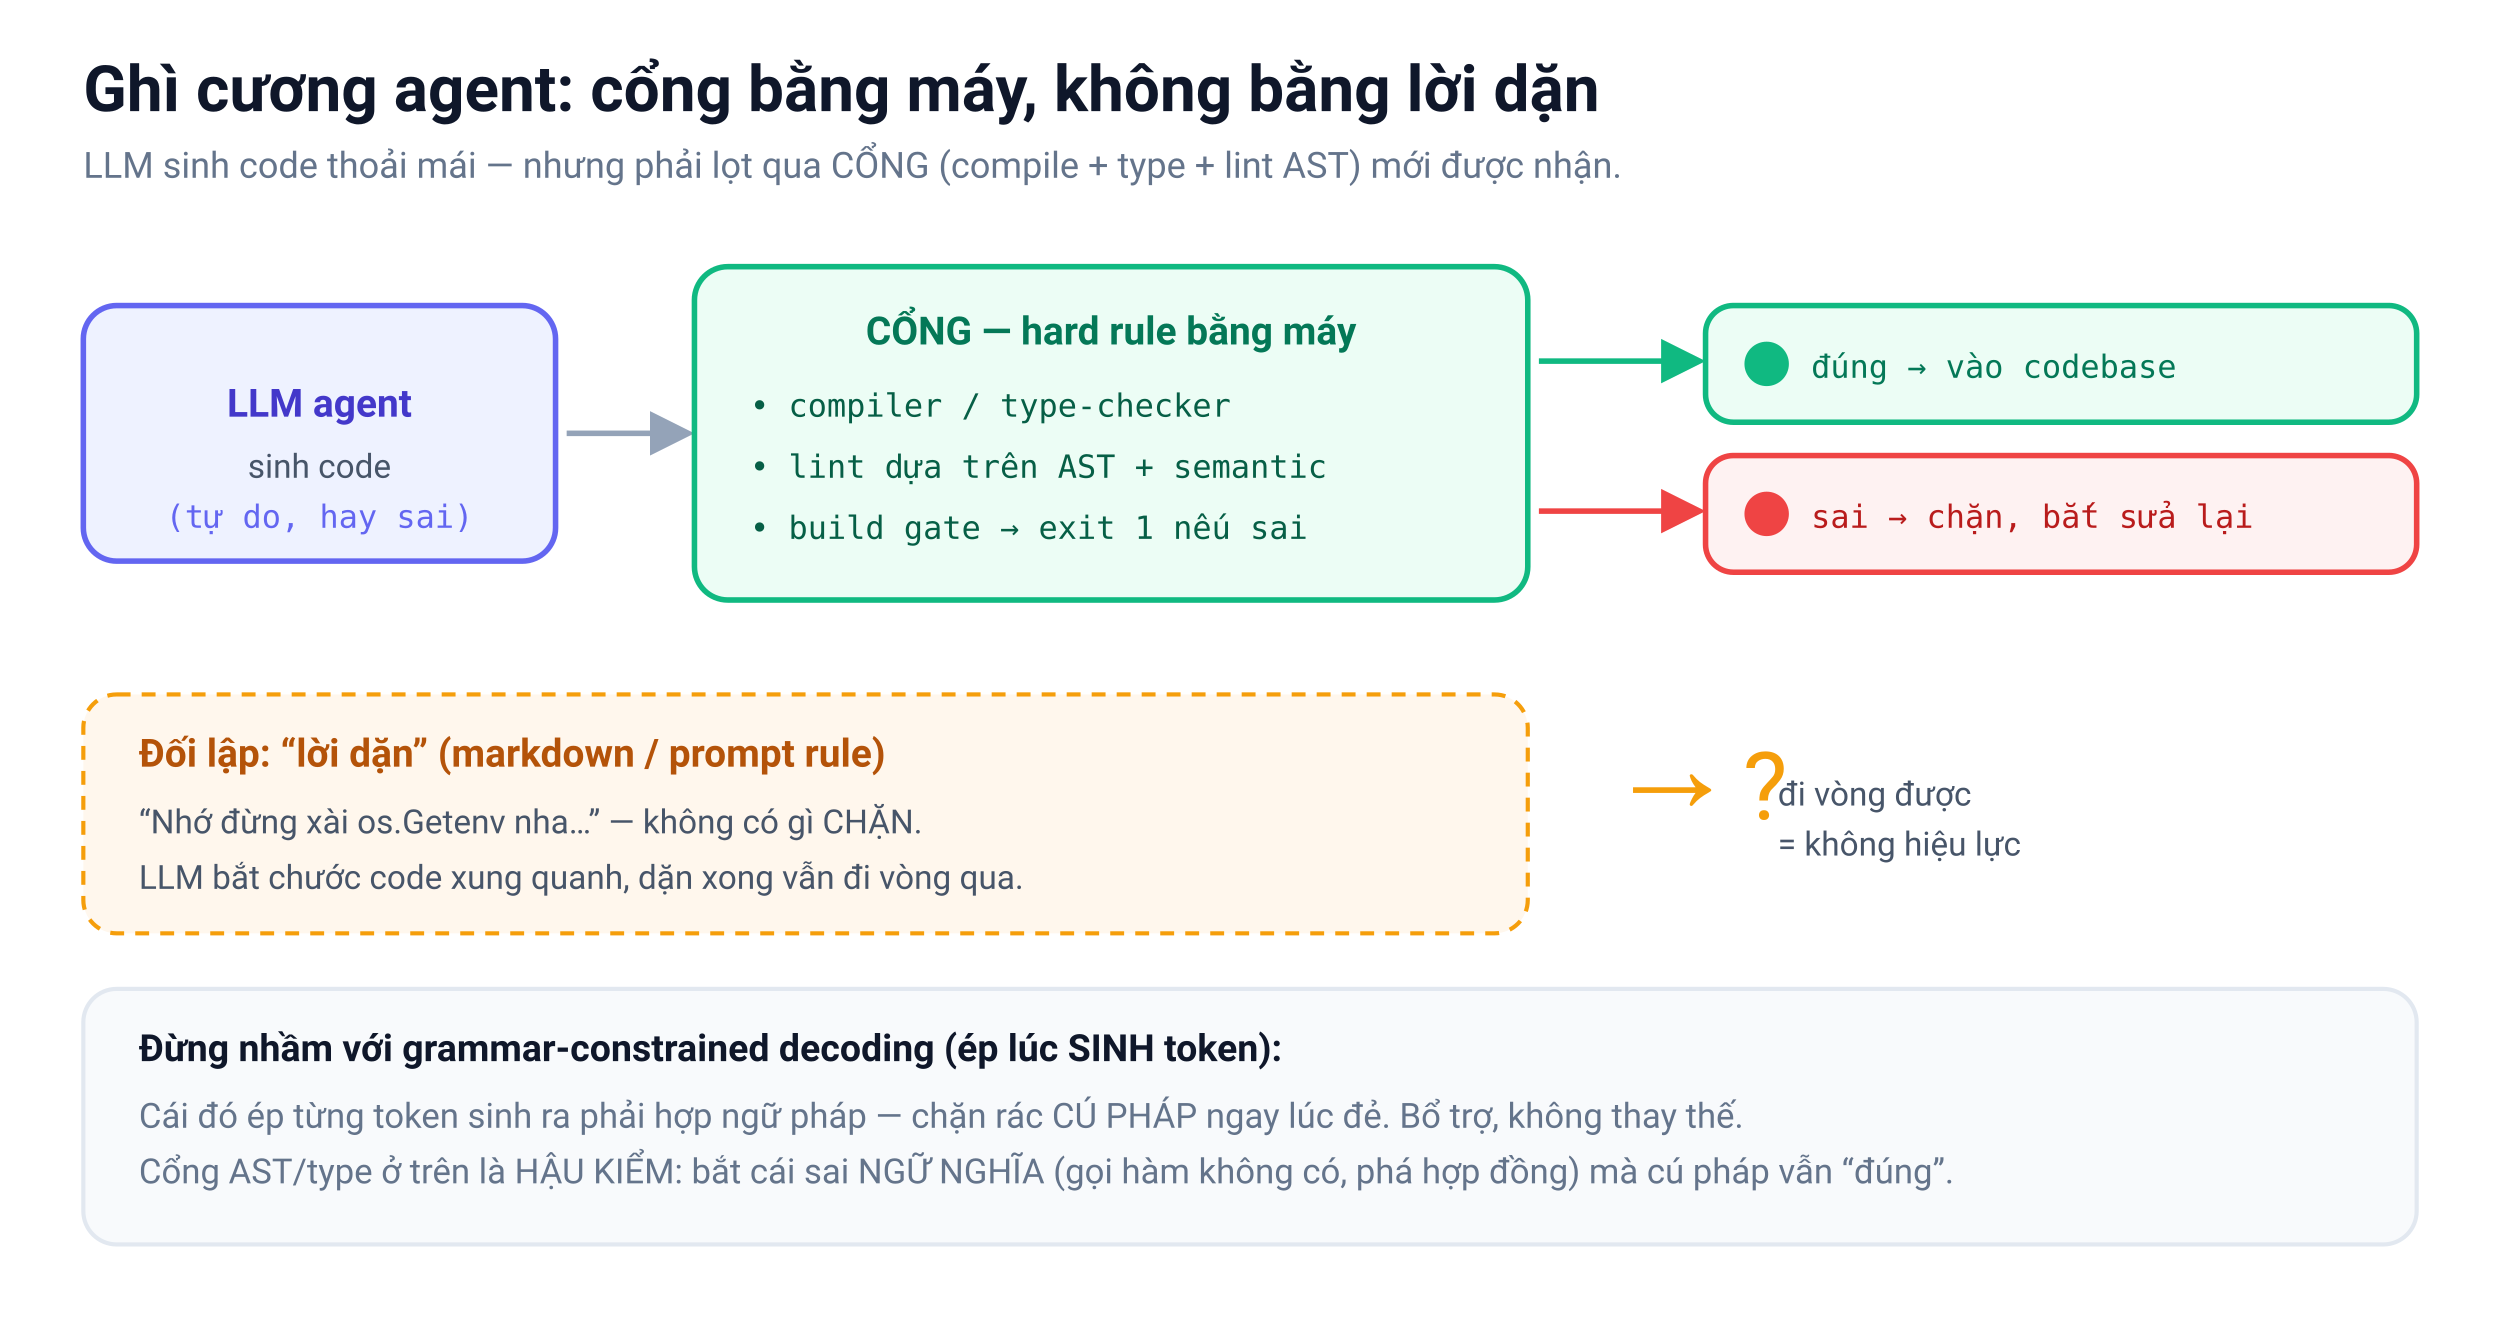
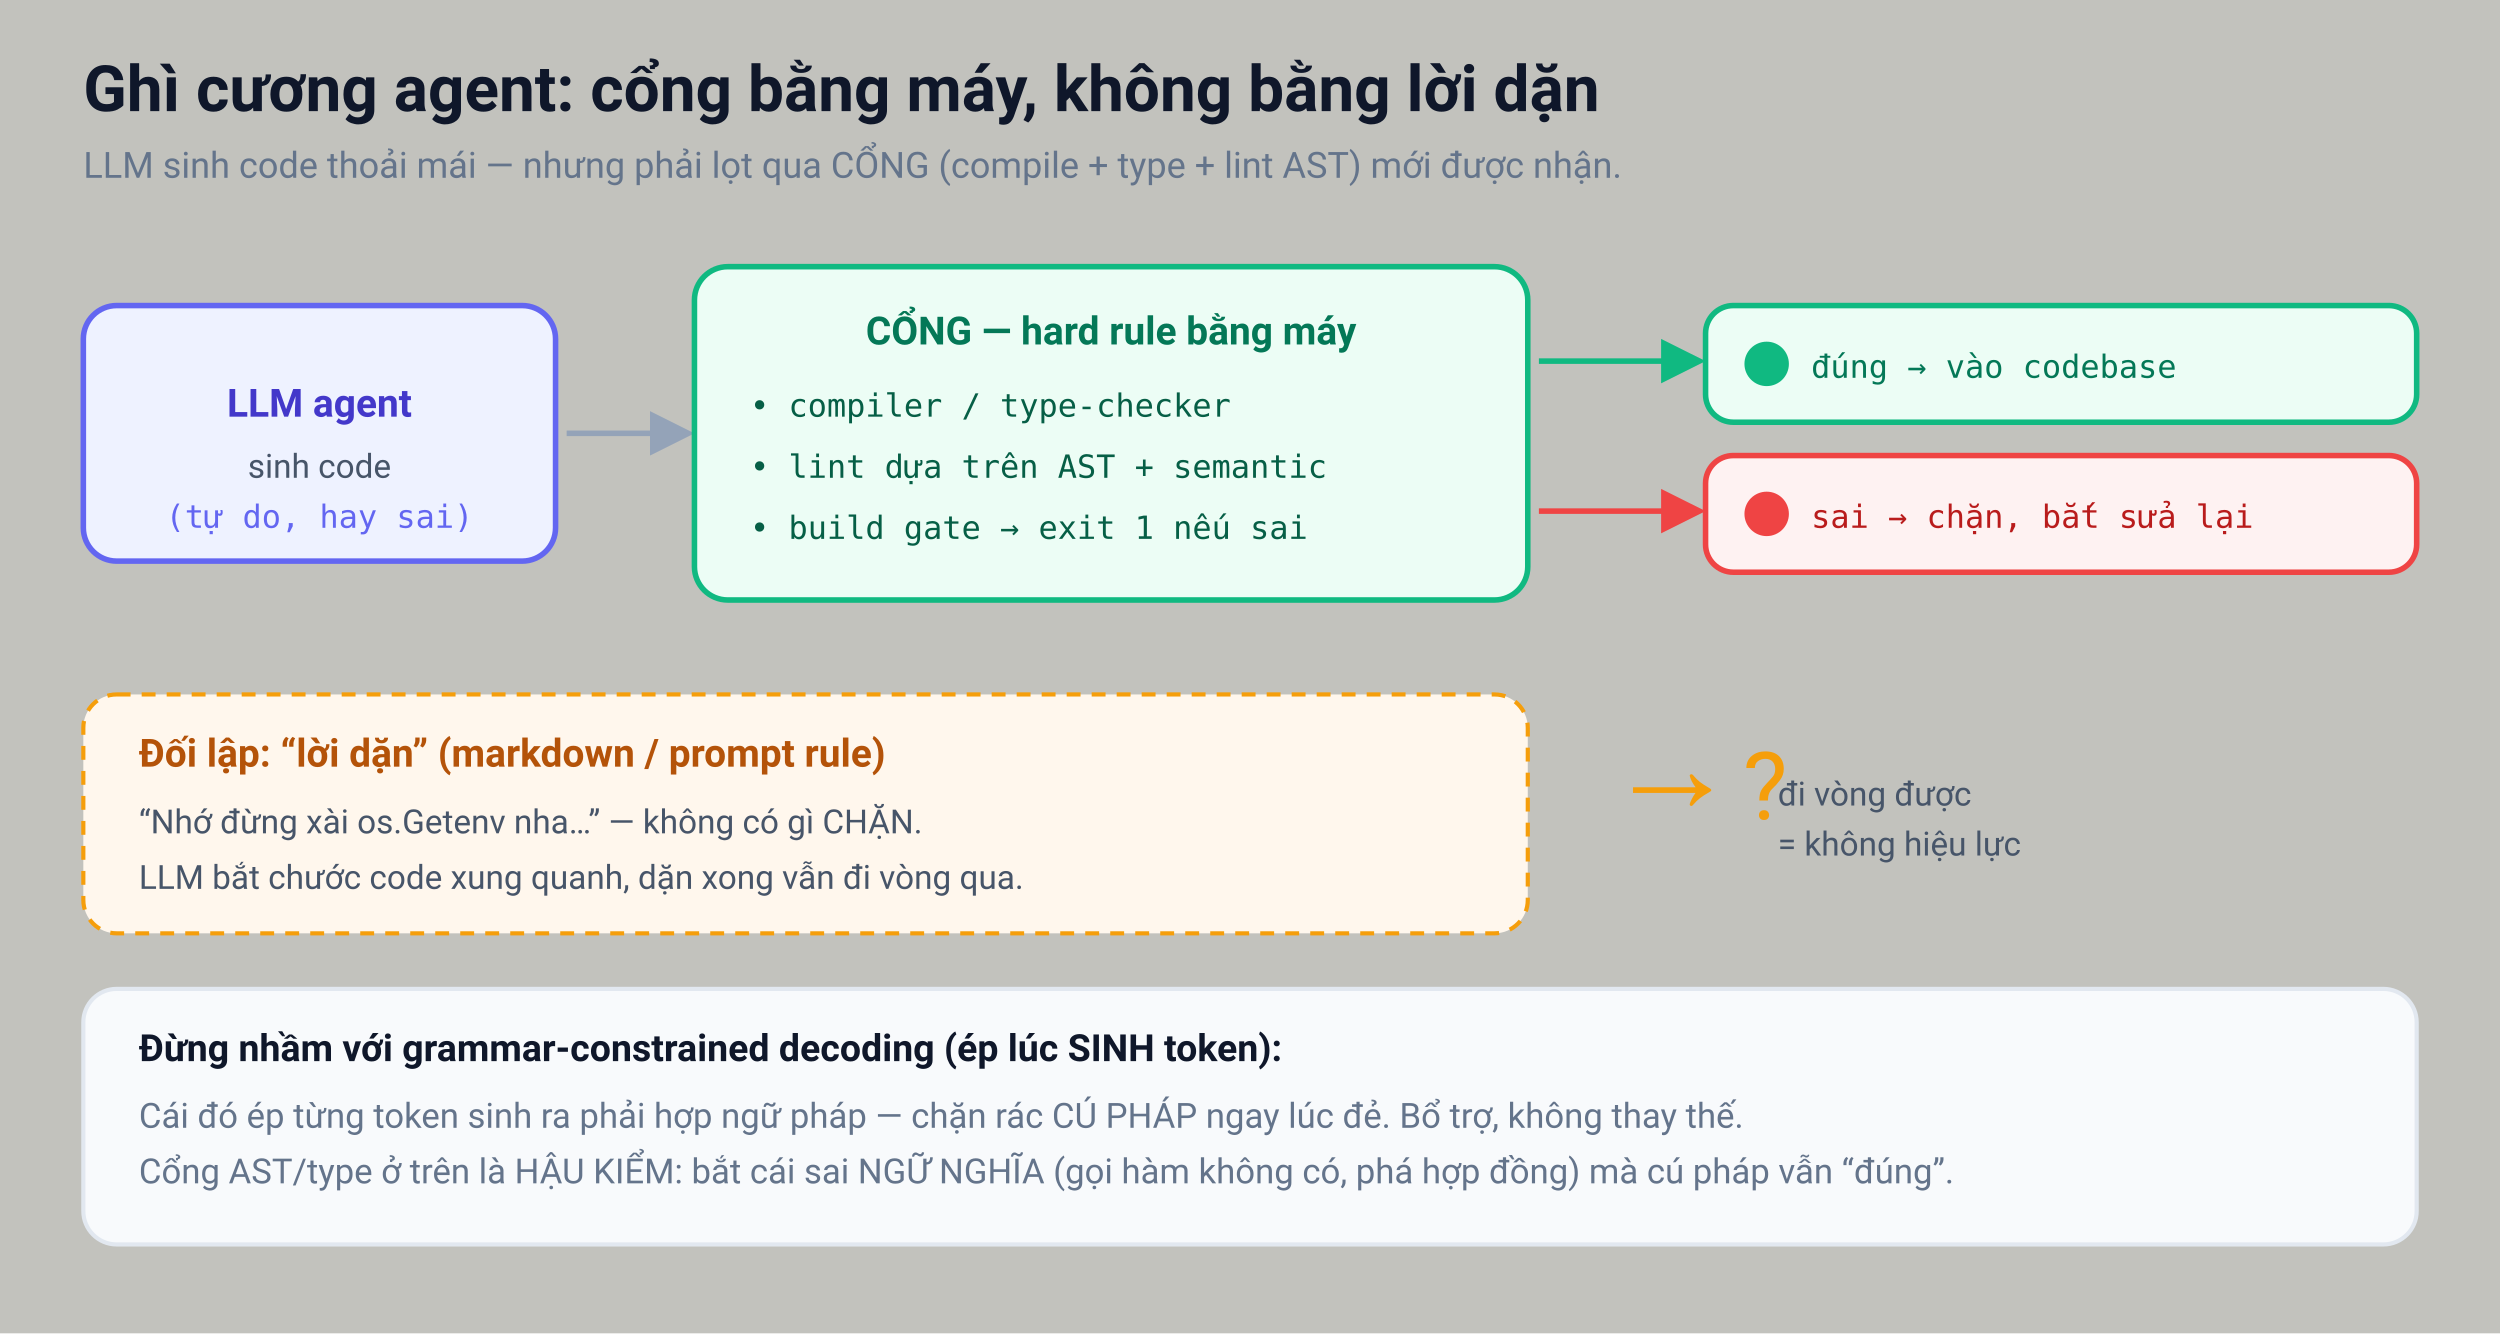
<svg xmlns="http://www.w3.org/2000/svg" viewBox="0 0 900 480" font-family="-apple-system, BlinkMacSystemFont, 'Segoe UI', Roboto, Helvetica, Arial, sans-serif" role="img" aria-label="LLM sinh code, một cổng gồm compiler type-checker và lint dựa trên AST kiểm tra; code sai bị chặn exit 1; lời dặn trong markdown thì LLM đi vòng qua được; grammar-constrained decoding nằm ở khâu sinh token, khác với cổng hậu kiểm">
+   <rect width="100%" height="100%" fill="#c2c2bd" />
  <style>
    .title { fill:#0f172a; font-size:23px; font-weight:700; }
    .sub   { fill:#64748b; font-size:13px; }
    .ph    { font-size:14px; font-weight:700; }
    .mono  { font-family:'SF Mono','Cascadia Code',Consolas,monospace; font-size:11.5px; }
    .meta  { fill:#475569; font-size:12px; }
    .note  { fill:#64748b; font-size:12.5px; }
    .llm   { fill:#eef2ff; stroke:#6366f1; stroke-width:2; }
    .gate  { fill:#ecfdf5; stroke:#10b981; stroke-width:2; }
    .pass  { fill:#10b981; }
    .fail  { fill:#ef4444; }
    .soft  { fill:#fff7ed; stroke:#f59e0b; stroke-width:1.5; stroke-dasharray:5 4; }
  </style>
  <text class="title" x="30" y="40">Ghì cương agent: cổng bằng máy, không bằng lời dặn</text>
  <text class="sub" x="30" y="64">LLM sinh code thoải mái — nhưng phải lọt qua CỔNG (compile + type + lint AST) mới được nhận.</text>
  <rect class="llm" x="30" y="110" width="170" height="92" rx="12" />
  <text class="ph" x="115" y="150" text-anchor="middle" fill="#4338ca">LLM agent</text>
  <text class="meta" x="115" y="172" text-anchor="middle">sinh code</text>
  <text class="mono" x="115" y="190" text-anchor="middle" fill="#6366f1">(tự do, hay sai)</text>
  <line x1="204" y1="156" x2="246" y2="156" stroke="#94a3b8" stroke-width="2" marker-end="url(#a)" />
  <rect class="gate" x="250" y="96" width="300" height="120" rx="12" />
  <text class="ph" x="400" y="124" text-anchor="middle" fill="#047857">CỔNG — hard rule bằng máy</text>
  <text class="mono" x="270" y="150" fill="#065f46">• compiler / type-checker</text>
  <text class="mono" x="270" y="172" fill="#065f46">• lint dựa trên AST + semantic</text>
  <text class="mono" x="270" y="194" fill="#065f46">• build gate → exit 1 nếu sai</text>
  <line x1="554" y1="130" x2="610" y2="130" stroke="#10b981" stroke-width="2" marker-end="url(#g)" />
  <rect x="614" y="110" width="256" height="42" rx="10" fill="#ecfdf5" stroke="#10b981" stroke-width="2" />
  <circle cx="636" cy="131" r="8" class="pass" />
  <text class="mono" x="652" y="136" fill="#047857">đúng → vào codebase</text>
  <line x1="554" y1="184" x2="610" y2="184" stroke="#ef4444" stroke-width="2" marker-end="url(#r)" />
  <rect x="614" y="164" width="256" height="42" rx="10" fill="#fef2f2" stroke="#ef4444" stroke-width="2" />
  <circle cx="636" cy="185" r="8" class="fail" />
  <text class="mono" x="652" y="190" fill="#b91c1c">sai → chặn, bắt sửa lại</text>
  <rect class="soft" x="30" y="250" width="520" height="86" rx="12" />
  <text class="ph" x="50" y="276" fill="#b45309">Đối lập: “lời dặn” (markdown / prompt rule)</text>
  <text class="meta" x="50" y="300">“Nhớ đừng xài os.Getenv nha…” — không có gì CHẶN.</text>
  <text class="meta" x="50" y="320">LLM bắt chước code xung quanh, dặn xong vẫn đi vòng qua.</text>
  <text x="585" y="295" font-size="34" fill="#f59e0b">→ ?</text>
  <text class="meta" x="640" y="290">đi vòng được</text>
  <text class="meta" x="640" y="308">= không hiệu lực</text>
  <rect x="30" y="356" width="840" height="92" rx="12" fill="#f8fafc" stroke="#e2e8f0" stroke-width="1.5" />
  <text x="50" y="382" font-size="13.5" font-weight="700" fill="#0f172a">Đừng nhầm với grammar-constrained decoding (ép lúc SINH token):</text>
  <text class="note" x="50" y="406">Cái đó ép từng token sinh ra phải hợp ngữ pháp — chặn rác CÚ PHÁP ngay lúc đẻ. Bổ trợ, không thay thế.</text>
  <text class="note" x="50" y="426">Cổng AST/type ở trên là HẬU KIỂM: bắt cái sai NGỮ NGHĨA (gọi hàm không có, phá hợp đồng) mà cú pháp vẫn “đúng”.</text>
  <defs>
    <marker id="a" markerWidth="8" markerHeight="8" refX="6" refY="4" orient="auto">
      <path d="M0 0 L8 4 L0 8 z" fill="#94a3b8" />
    </marker>
    <marker id="g" markerWidth="8" markerHeight="8" refX="6" refY="4" orient="auto">
      <path d="M0 0 L8 4 L0 8 z" fill="#10b981" />
    </marker>
    <marker id="r" markerWidth="8" markerHeight="8" refX="6" refY="4" orient="auto">
      <path d="M0 0 L8 4 L0 8 z" fill="#ef4444" />
    </marker>
  </defs>
</svg>
